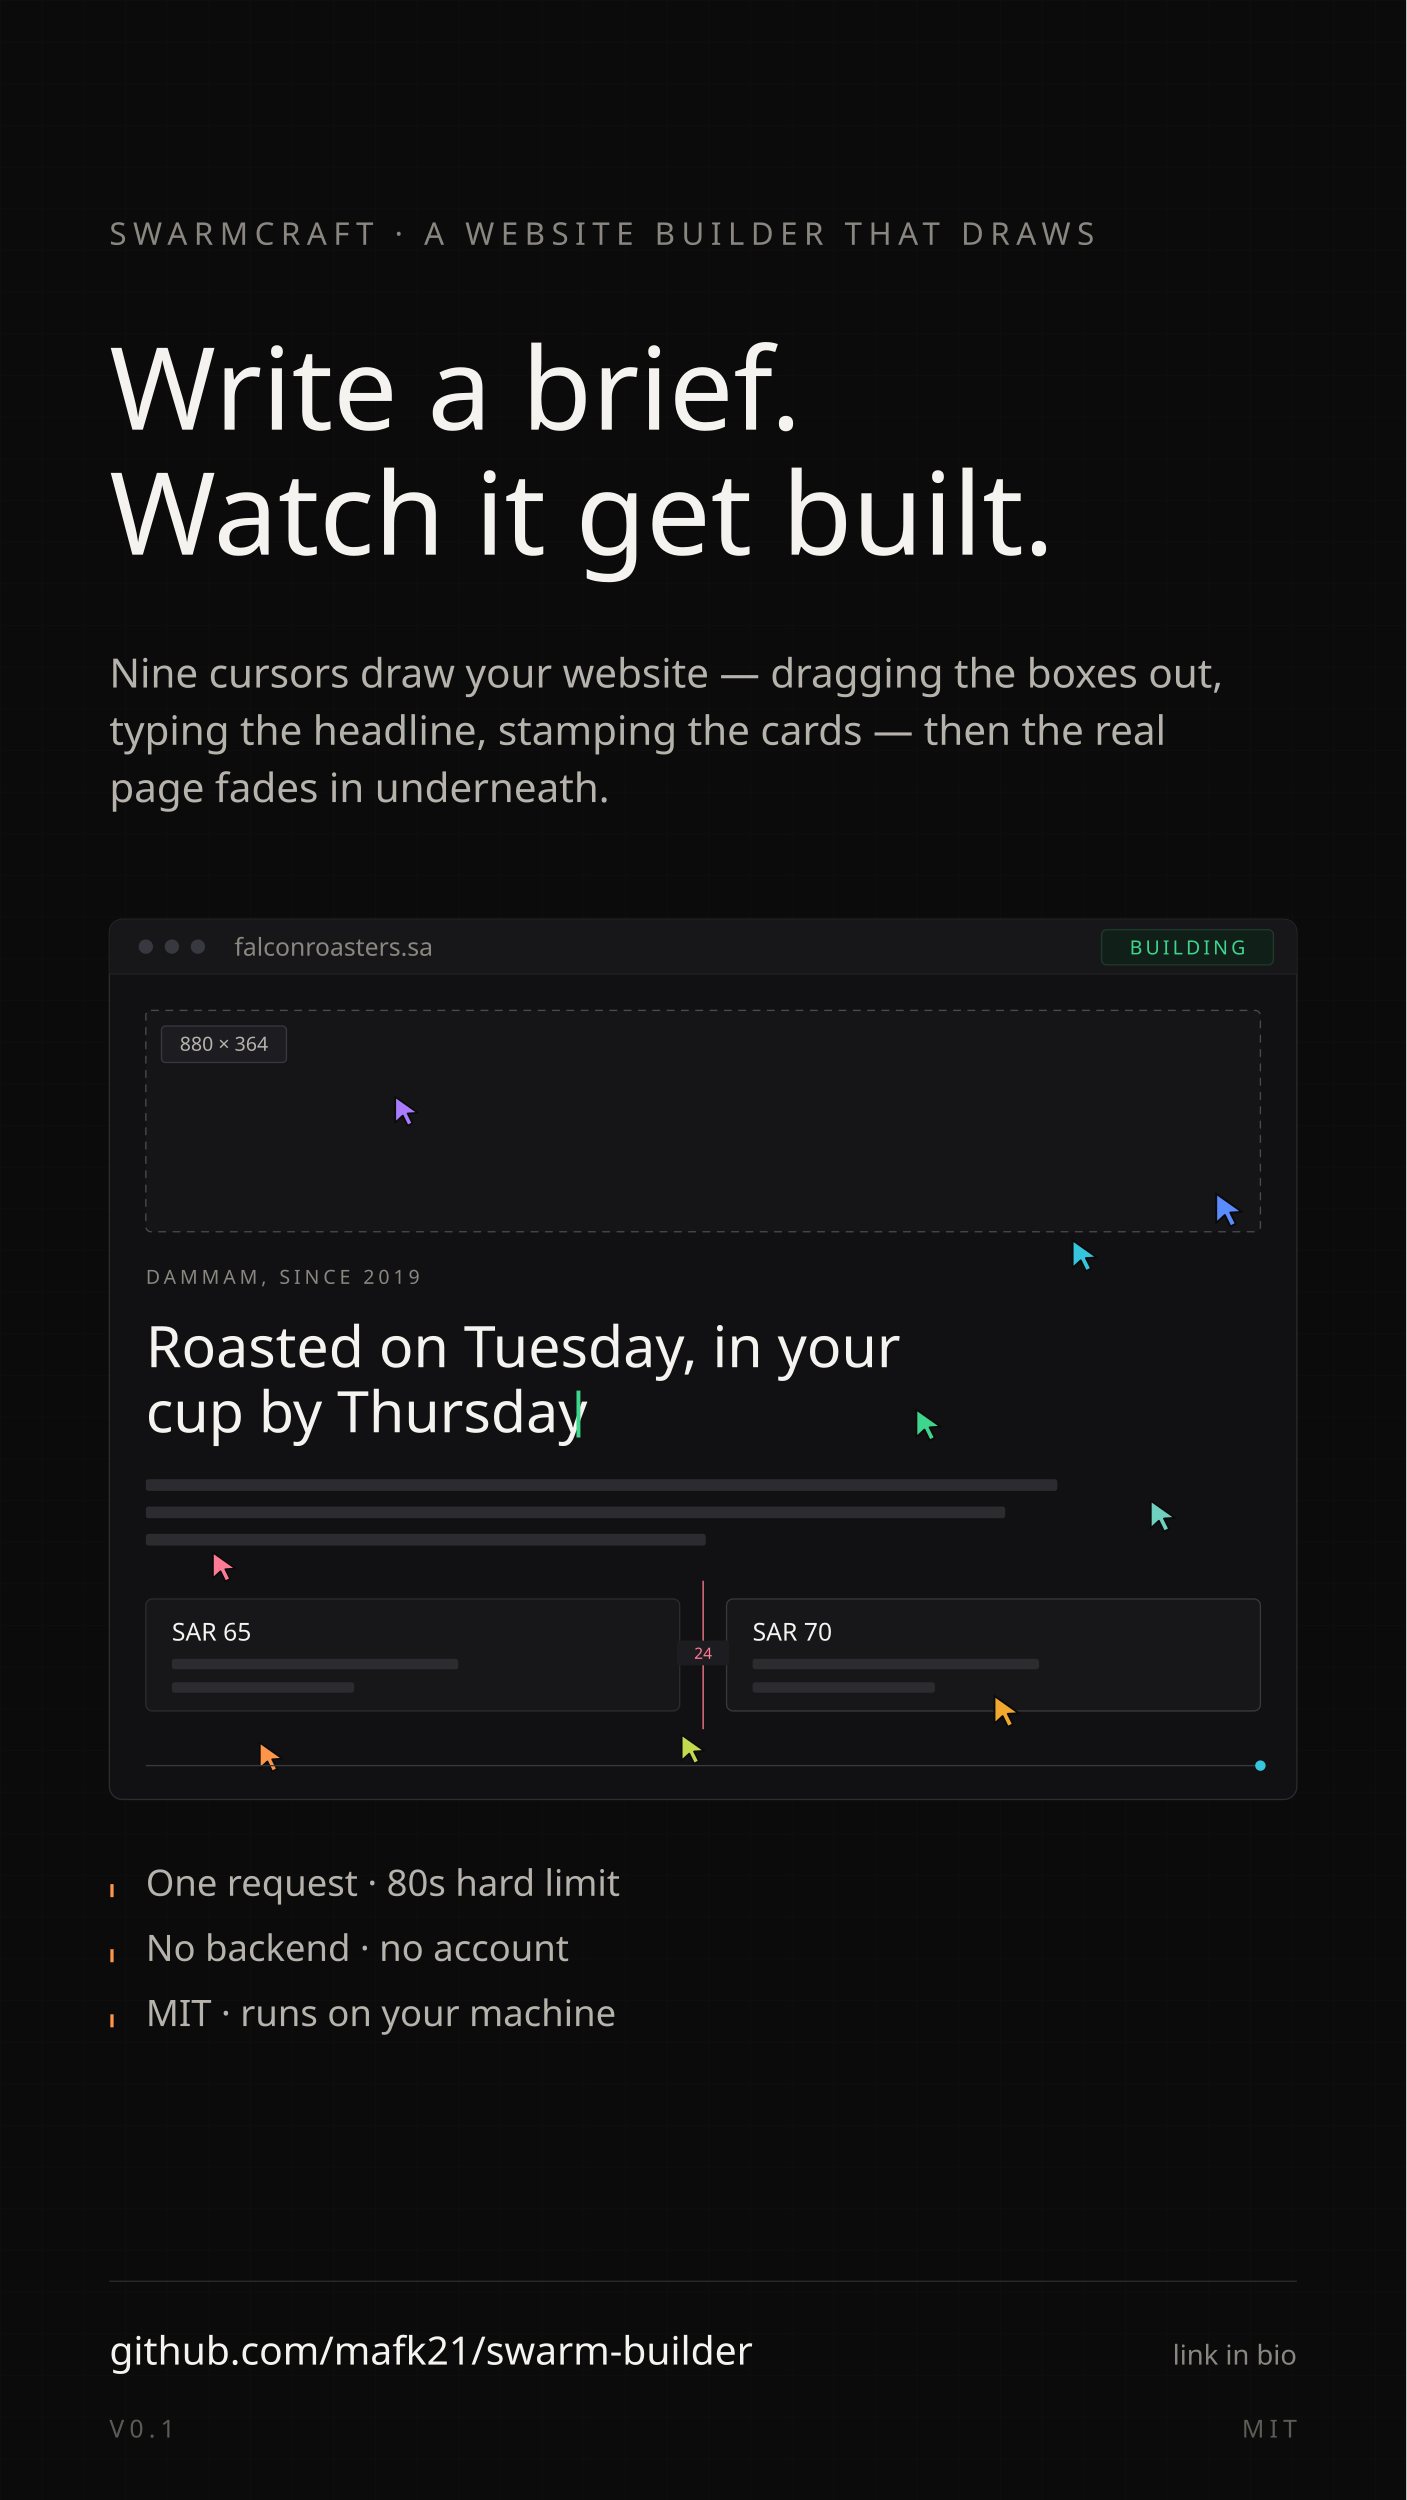
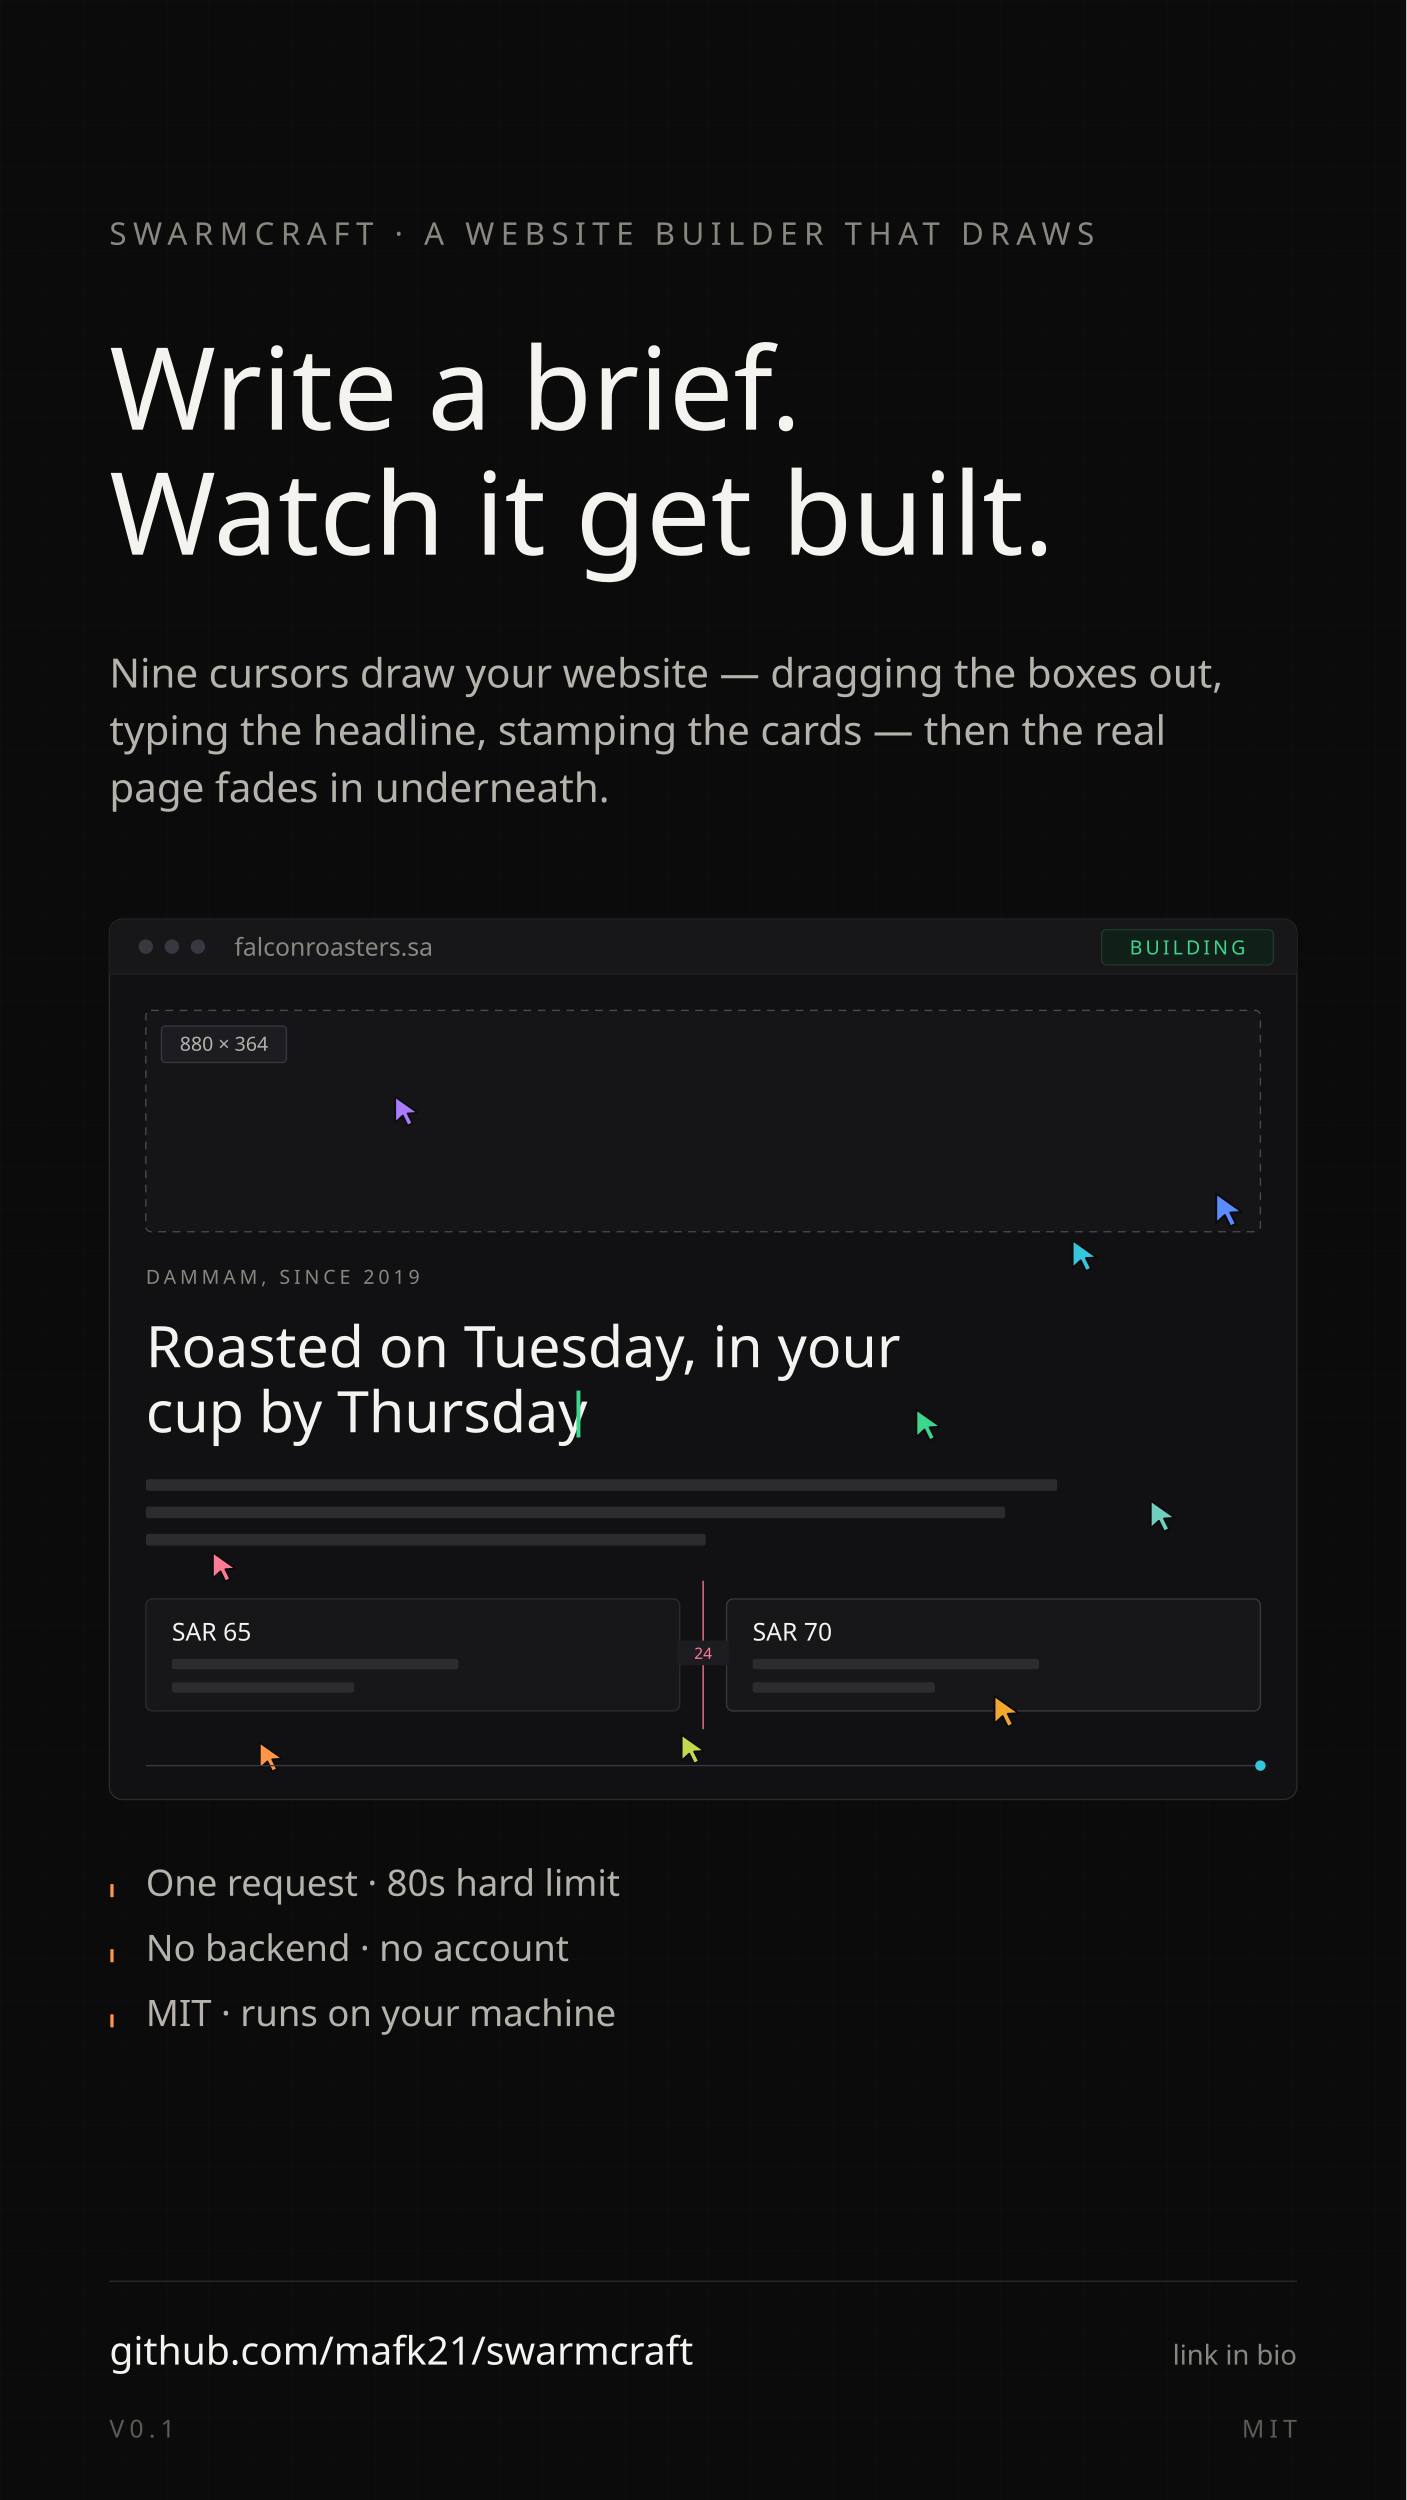
<svg xmlns="http://www.w3.org/2000/svg" width="1080" height="1920" viewBox="0 0 1080 1920">
  <defs>
    <pattern id="graticule" width="32" height="32" patternUnits="userSpaceOnUse">
      <path d="M32 0 H0 V32" fill="none" stroke="#f5f3ef" stroke-opacity="0.022" stroke-width="1" />
    </pattern>
  </defs>
  <rect width="1080" height="1920" fill="#0b0b0c" />
  <rect width="1080" height="1920" fill="url(#graticule)" />
  <text x="84" y="188" font-family="JetBrains Mono" font-size="24" letter-spacing="5" fill="#8a8780">SWARMCRAFT · A WEBSITE BUILDER THAT DRAWS</text>
  <text x="84" y="330" font-family="Instrument Serif" font-size="88" fill="#f5f3ef">Write a brief.</text>
  <text x="84" y="426" font-family="Instrument Serif" font-size="88" fill="#f5f3ef">Watch it get built.</text>
  <text x="84" y="528" font-family="Instrument Sans" font-size="31" fill="#b6b3ac">Nine cursors draw your website — dragging the boxes out,</text>
  <text x="84" y="572" font-family="Instrument Sans" font-size="31" fill="#b6b3ac">typing the headline, stamping the cards — then the real</text>
  <text x="84" y="616" font-family="Instrument Sans" font-size="31" fill="#b6b3ac">page fades in underneath.</text>
  <g transform="translate(0 150)">
    <rect x="84" y="556" width="912" height="676" rx="10" fill="#111113" stroke="#2b2b30" />
    <path d="M84 566 a10 10 0 0 1 10-10 h892 a10 10 0 0 1 10 10 v32 h-912 z" fill="#171719" />
    <line x1="84" y1="598" x2="996" y2="598" stroke="#1f1f23" />
    <circle cx="112" cy="577" r="5.5" fill="#383840" />
    <circle cx="132" cy="577" r="5.5" fill="#383840" />
    <circle cx="152" cy="577" r="5.5" fill="#383840" />
    <text x="180" y="584" font-family="JetBrains Mono" font-size="19" fill="#8a8780">falconroasters.sa</text>
    <rect x="846" y="564" width="132" height="27" rx="4" fill="#102019" stroke="#1f3a2c" />
    <text x="912" y="583" text-anchor="middle" font-family="JetBrains Mono" font-size="15" letter-spacing="2.4" fill="#3dd68c">BUILDING</text>
    <rect x="112" y="626" width="856" height="170" rx="4" fill="#ffffff04" stroke="#4a4a53" stroke-dasharray="6 5" />
    <rect x="124" y="638" width="96" height="28" rx="3" fill="#1d1d21" stroke="#383840" />
    <text x="172" y="657" text-anchor="middle" font-family="JetBrains Mono" font-size="15" fill="#b6b3ac">880 × 364</text>
    <g transform="translate(930 764) scale(1.333333)">
      <path d="M3 2 L3 19 L8 14.4 L11.2 21 L14.4 19.4 L11.2 13 L18 12.6 Z" fill="#5b8cff" stroke="#0b0b0c" stroke-width="1.2" stroke-linejoin="round" />
    </g>
    <text x="112" y="836" font-family="JetBrains Mono" font-size="15" letter-spacing="3" fill="#8a8780">DAMMAM, SINCE 2019</text>
    <text x="112" y="900" font-family="Instrument Serif" font-size="44" fill="#f5f3ef">Roasted on Tuesday, in your</text>
    <text x="112" y="950" font-family="Instrument Serif" font-size="44" fill="#f5f3ef">cup by Thursday</text>
    <rect x="442.749" y="918" width="3" height="36" fill="#3dd68c" />
    <g transform="translate(700 930) scale(1.25)">
      <path d="M3 2 L3 19 L8 14.4 L11.2 21 L14.4 19.4 L11.2 13 L18 12.6 Z" fill="#3dd68c" stroke="#0b0b0c" stroke-width="1.2" stroke-linejoin="round" />
    </g>
    <rect x="112" y="986" width="700" height="9" rx="2" fill="#2b2b30" />
    <rect x="112" y="1007" width="660" height="9" rx="2" fill="#2b2b30" />
    <rect x="112" y="1028" width="430" height="9" rx="2" fill="#2b2b30" />
    <rect x="112" y="1078" width="410" height="86" rx="5" fill="#171719" stroke="#2b2b30" />
    <text x="132" y="1110" font-family="JetBrains Mono" font-size="19" fill="#f5f3ef">SAR 65</text>
    <rect x="132" y="1124" width="220" height="8" rx="2" fill="#2b2b30" />
    <rect x="132" y="1142" width="140" height="8" rx="2" fill="#2b2b30" />
    <rect x="558" y="1078" width="410" height="86" rx="5" fill="#171719" stroke="#383840" />
    <text x="578" y="1110" font-family="JetBrains Mono" font-size="19" fill="#f5f3ef">SAR 70</text>
    <rect x="578" y="1124" width="220" height="8" rx="2" fill="#2b2b30" />
    <rect x="578" y="1142" width="140" height="8" rx="2" fill="#2b2b30" />
    <line x1="540" y1="1064" x2="540" y2="1178" stroke="#ff7a94" stroke-width="1" />
    <rect x="520" y="1110" width="40" height="19" rx="2" fill="#1d1d21" />
    <text x="540" y="1124" text-anchor="middle" font-family="JetBrains Mono" font-size="12" fill="#ff7a94">24</text>
    <g transform="translate(760 1150) scale(1.25)">
      <path d="M3 2 L3 19 L8 14.4 L11.2 21 L14.4 19.4 L11.2 13 L18 12.6 Z" fill="#f0a92e" stroke="#0b0b0c" stroke-width="1.2" stroke-linejoin="round" />
    </g>
    <g transform="translate(196 1186) scale(1.166667)">
      <path d="M3 2 L3 19 L8 14.4 L11.2 21 L14.4 19.4 L11.2 13 L18 12.6 Z" fill="#ff9548" stroke="#0b0b0c" stroke-width="1.2" stroke-linejoin="round" />
    </g>
    <line x1="112" y1="1206" x2="968" y2="1206" stroke="#383840" />
    <circle cx="968" cy="1206" r="4" fill="#35c6dd" />
    <g transform="translate(300 690) scale(1.166667)">
      <path d="M3 2 L3 19 L8 14.4 L11.2 21 L14.4 19.4 L11.2 13 L18 12.6 Z" fill="#a97bff" stroke="#0b0b0c" stroke-width="1.2" stroke-linejoin="round" />
    </g>
    <g transform="translate(820 800) scale(1.25)">
      <path d="M3 2 L3 19 L8 14.4 L11.2 21 L14.4 19.4 L11.2 13 L18 12.6 Z" fill="#35c6dd" stroke="#0b0b0c" stroke-width="1.2" stroke-linejoin="round" />
    </g>
    <g transform="translate(160 1040) scale(1.166667)">
      <path d="M3 2 L3 19 L8 14.4 L11.2 21 L14.4 19.4 L11.2 13 L18 12.6 Z" fill="#ff7a94" stroke="#0b0b0c" stroke-width="1.2" stroke-linejoin="round" />
    </g>
    <g transform="translate(520 1180) scale(1.166667)">
      <path d="M3 2 L3 19 L8 14.4 L11.2 21 L14.4 19.4 L11.2 13 L18 12.6 Z" fill="#c3d94e" stroke="#0b0b0c" stroke-width="1.2" stroke-linejoin="round" />
    </g>
    <g transform="translate(880 1000) scale(1.25)">
      <path d="M3 2 L3 19 L8 14.4 L11.2 21 L14.4 19.4 L11.2 13 L18 12.6 Z" fill="#6fd0c0" stroke="#0b0b0c" stroke-width="1.2" stroke-linejoin="round" />
    </g>
  </g>
  <line x1="86" y1="1447" x2="86" y2="1457" stroke="#ff9548" stroke-width="2.5" />
  <text x="112" y="1456" font-family="Instrument Sans" font-size="28" fill="#b6b3ac">One request · 80s hard limit</text>
  <line x1="86" y1="1497" x2="86" y2="1507" stroke="#ff9548" stroke-width="2.5" />
  <text x="112" y="1506" font-family="Instrument Sans" font-size="28" fill="#b6b3ac">No backend · no account</text>
  <line x1="86" y1="1547" x2="86" y2="1557" stroke="#ff9548" stroke-width="2.5" />
  <text x="112" y="1556" font-family="Instrument Sans" font-size="28" fill="#b6b3ac">MIT · runs on your machine</text>
  <line x1="84" y1="1752" x2="996" y2="1752" stroke="#2b2b30" />
-   <text x="84" y="1816" font-family="JetBrains Mono" font-size="30" fill="#f5f3ef">github.com/mafk21/swarm-builder</text>
+   <text x="84" y="1816" font-family="JetBrains Mono" font-size="30" fill="#f5f3ef">github.com/mafk21/swarmcraft</text>
  <text x="996" y="1816" text-anchor="end" font-family="JetBrains Mono" font-size="21" fill="#8a8780">link in bio</text>
  <text x="84" y="1872" font-family="JetBrains Mono" font-size="19" letter-spacing="4" fill="#5d5b55">V0.1</text>
  <text x="996" y="1872" text-anchor="end" font-family="JetBrains Mono" font-size="19" letter-spacing="4" fill="#5d5b55">MIT</text>
</svg>
